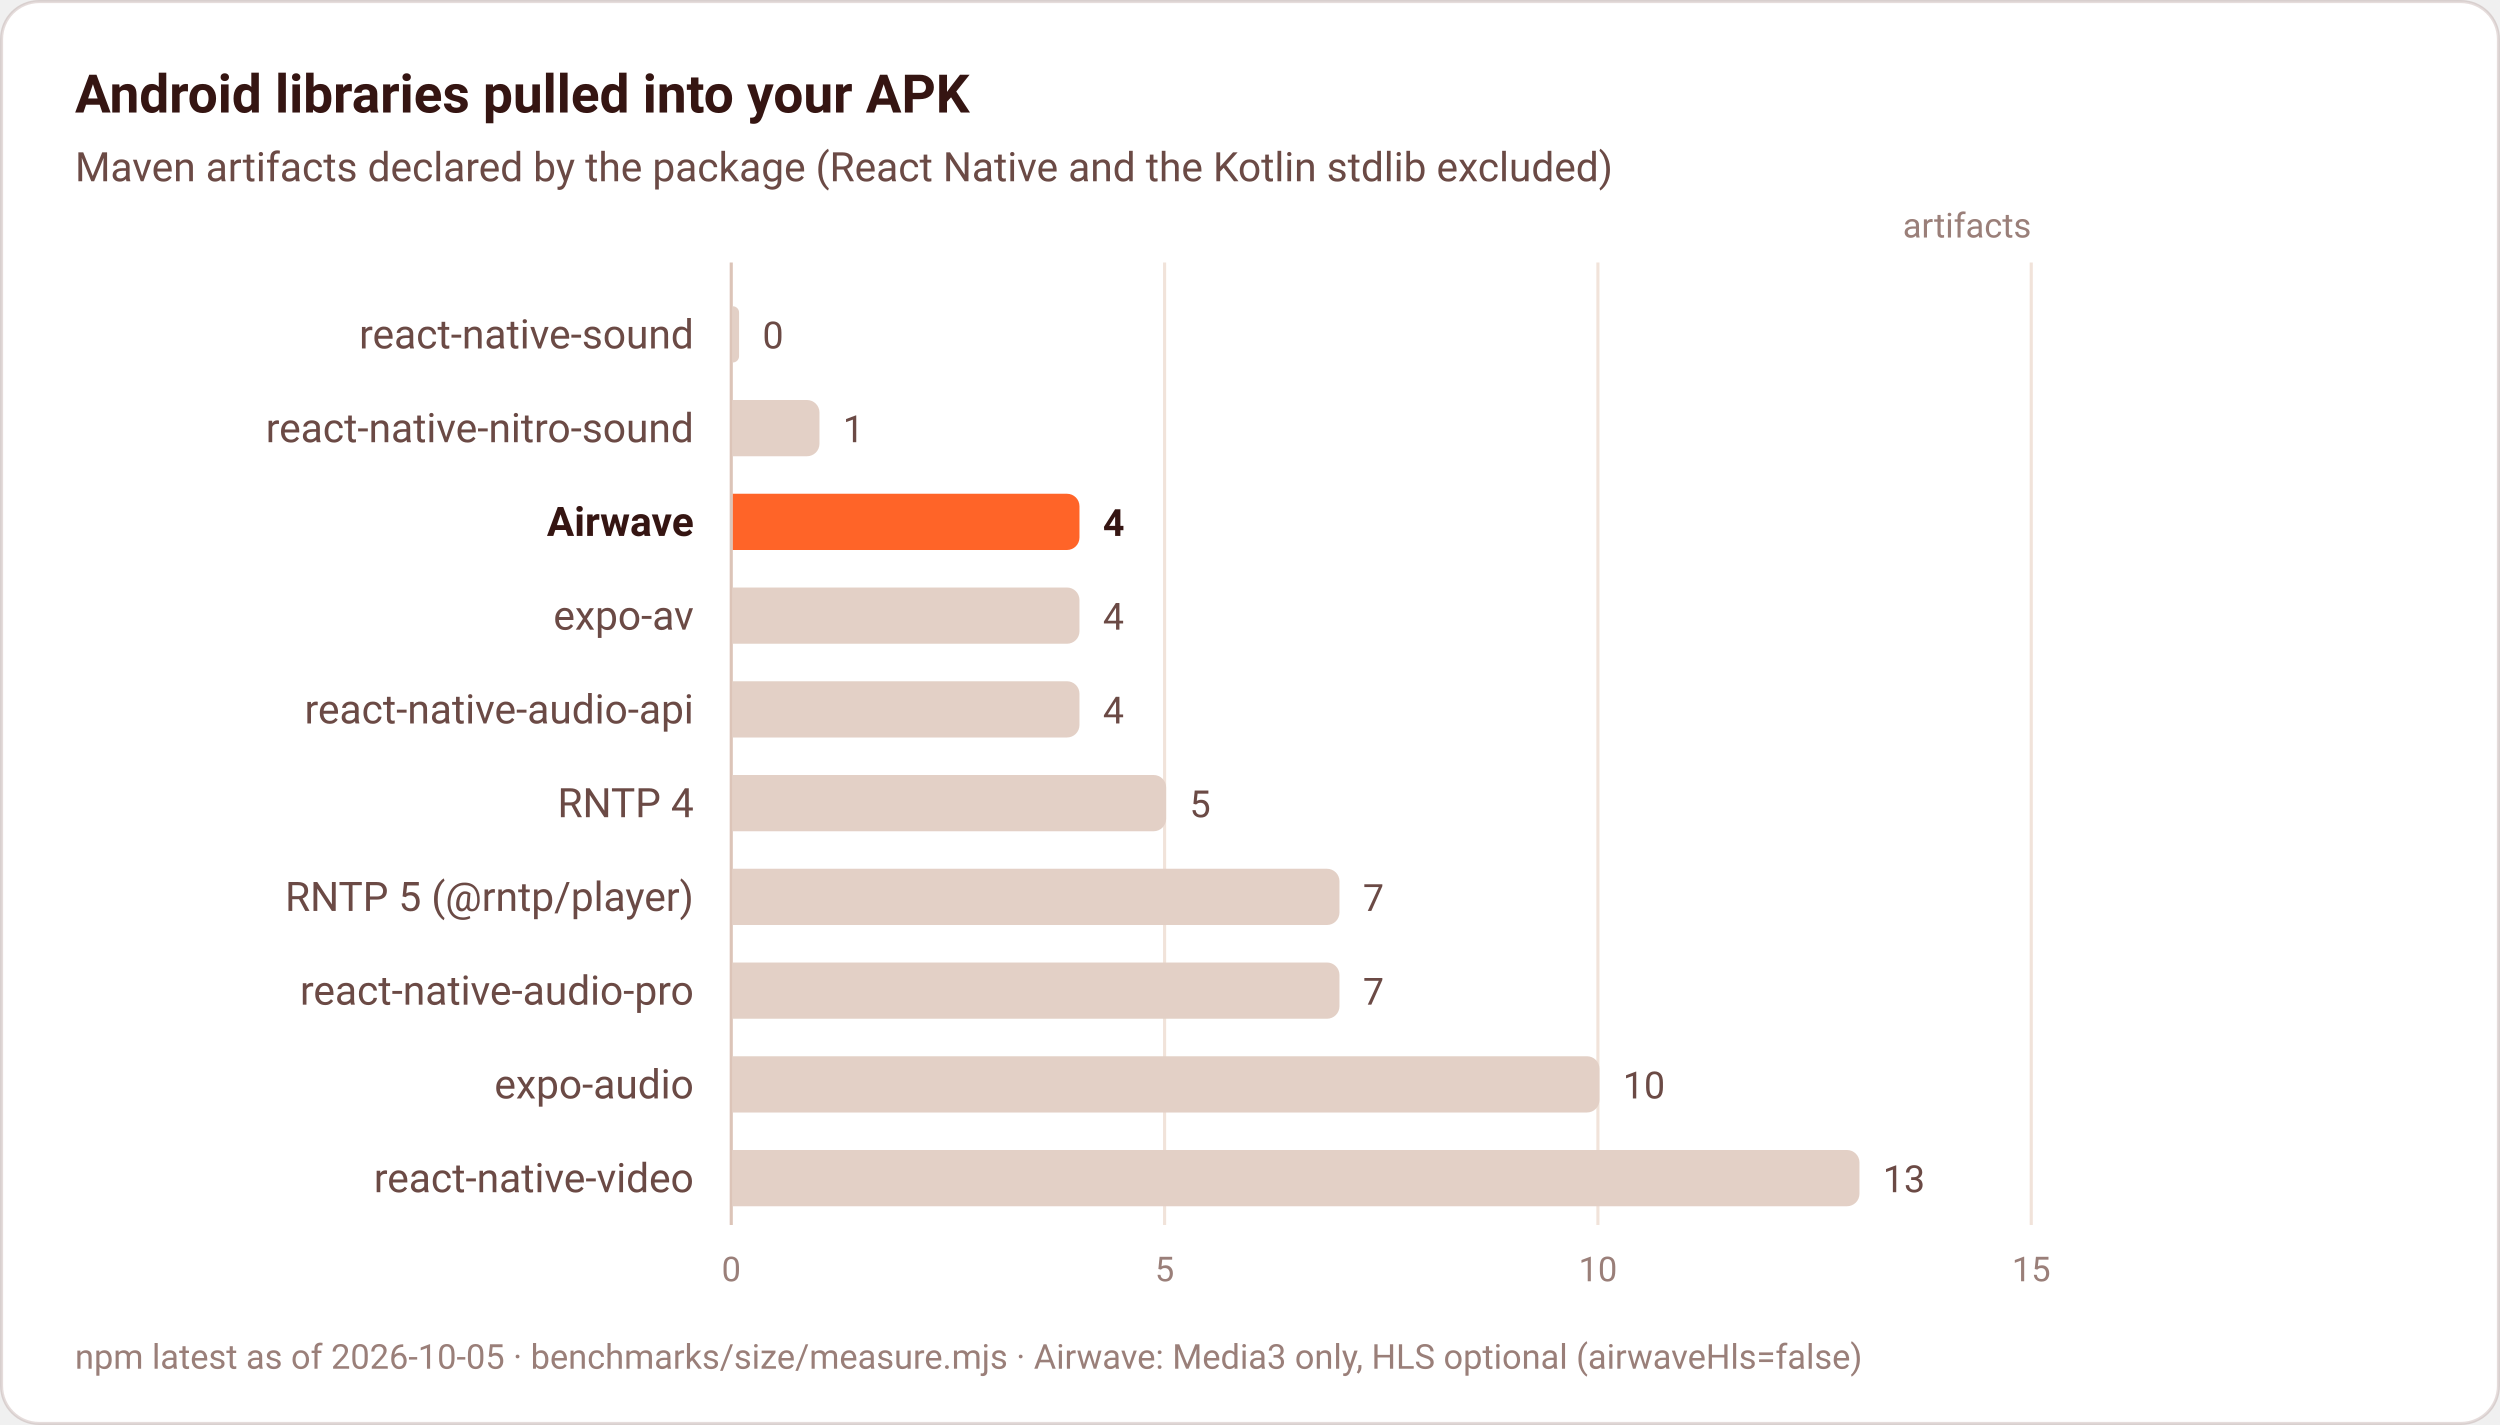
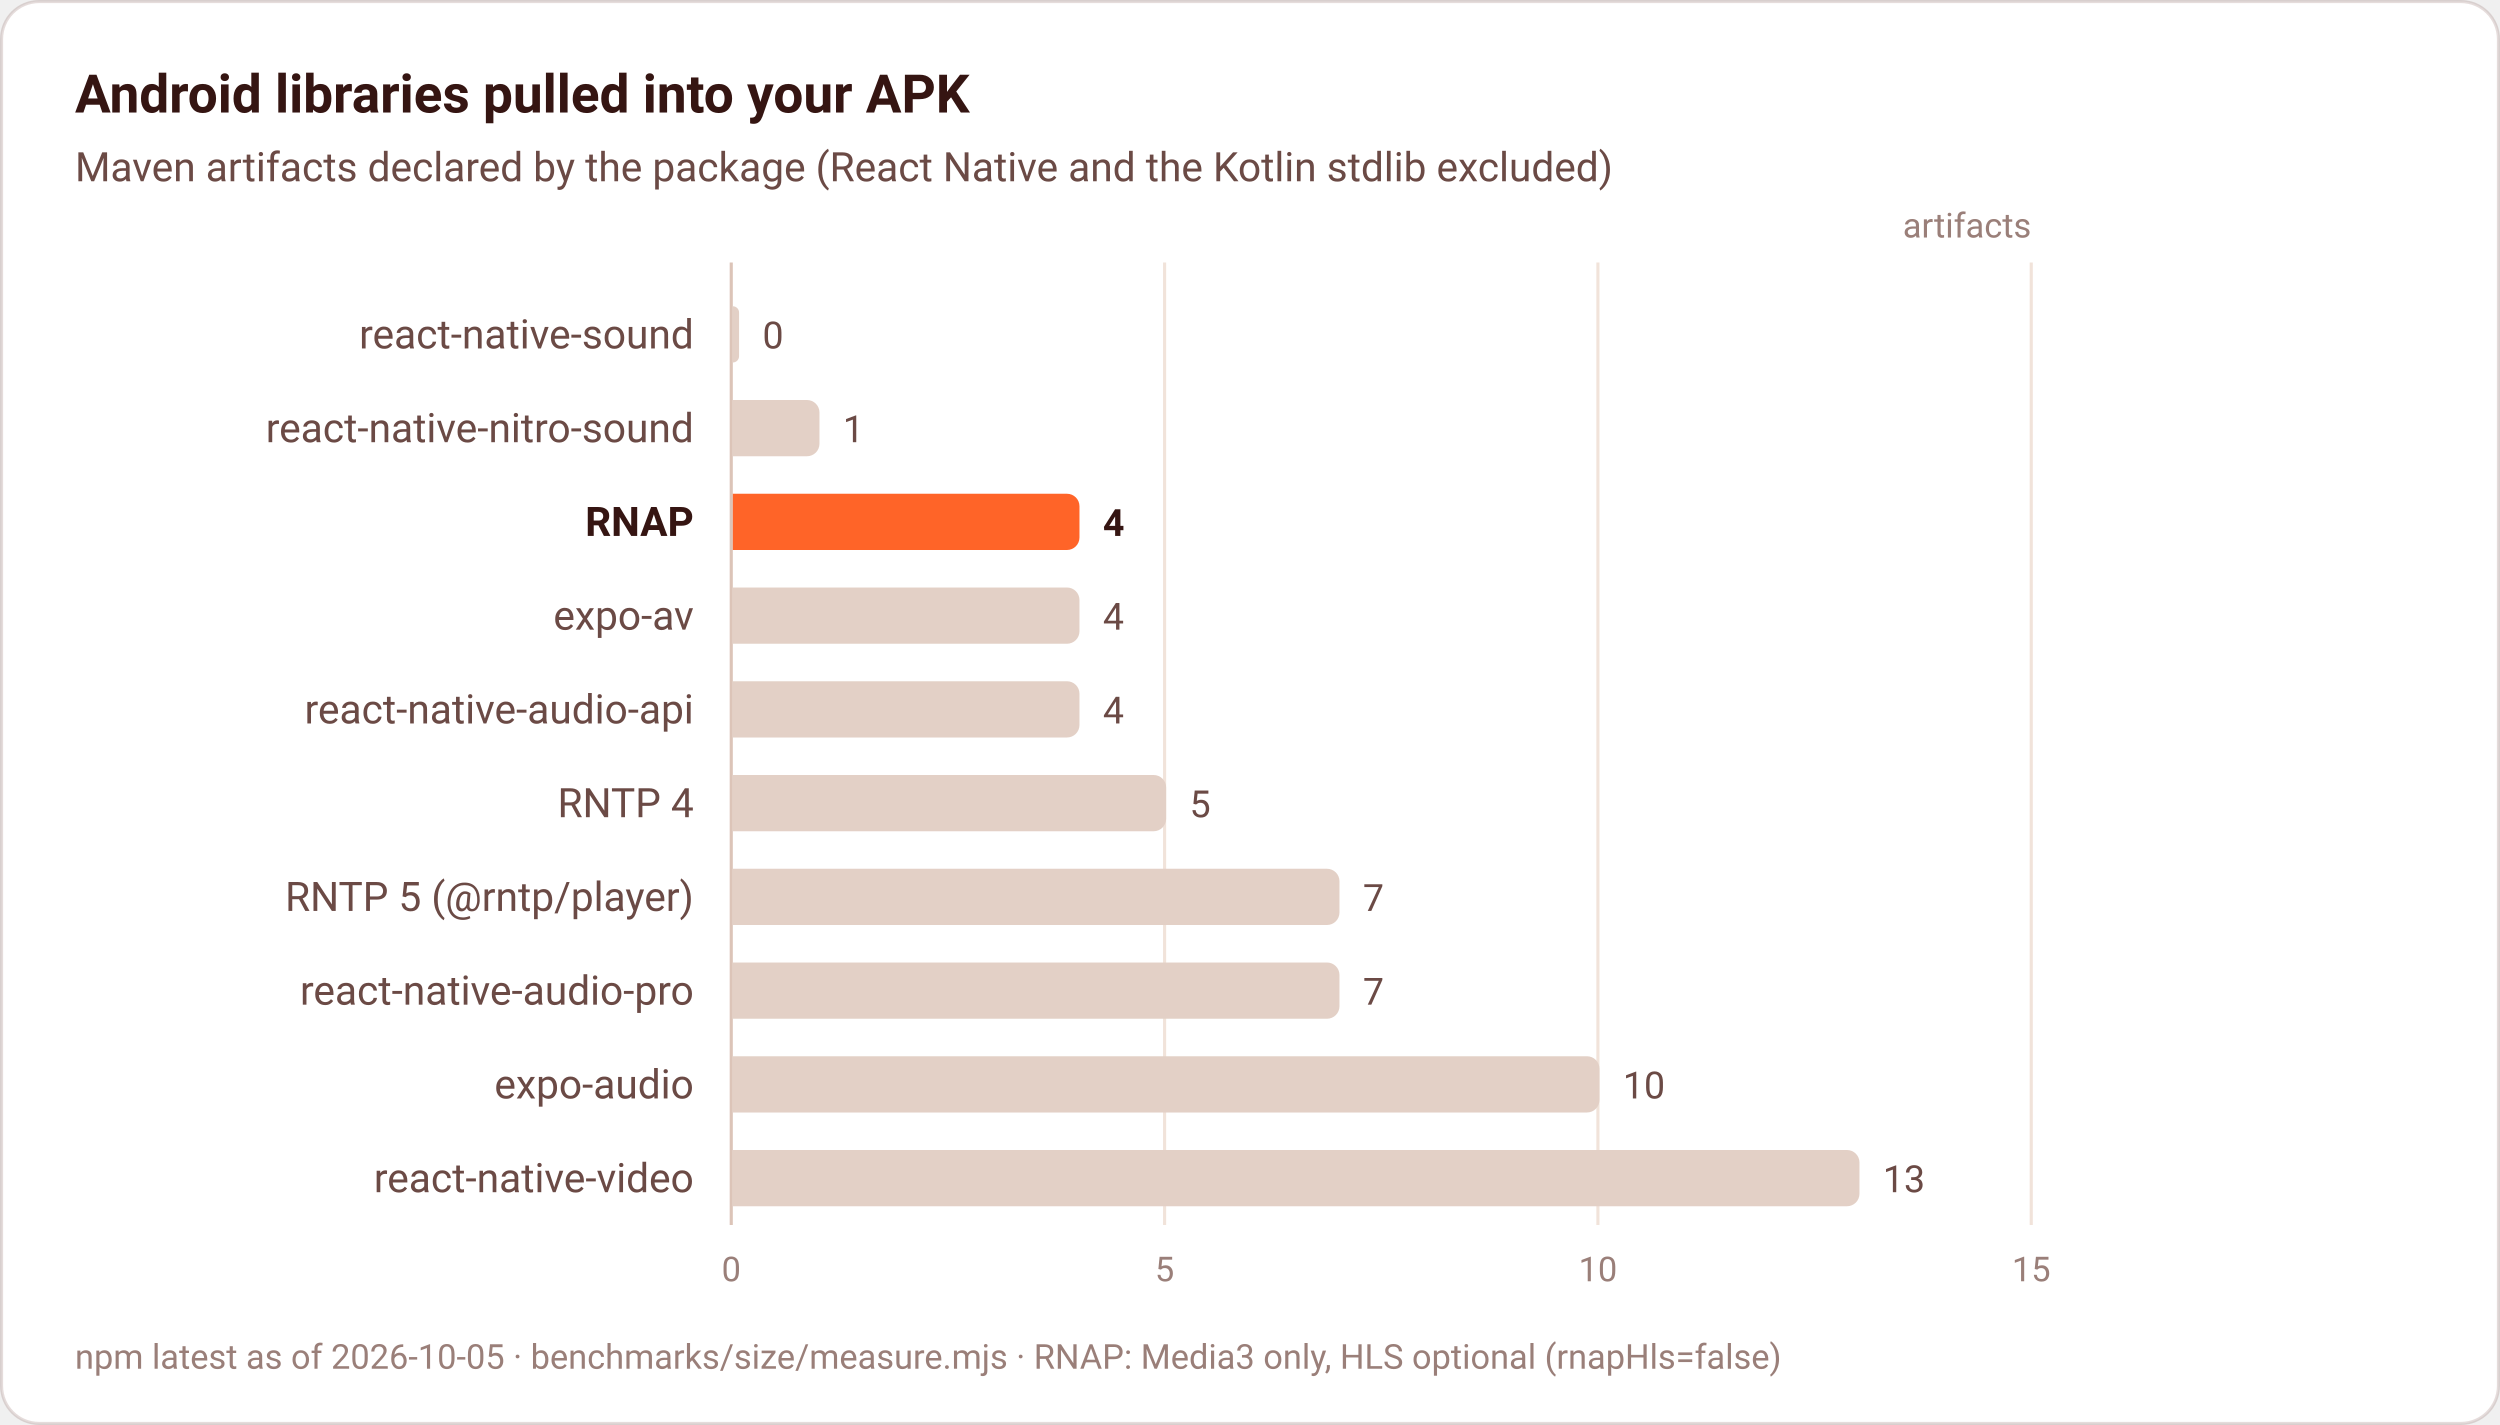
<svg xmlns="http://www.w3.org/2000/svg" width="800" height="456" viewBox="0 0 800 456" font-family="system-ui, -apple-system, &quot;Segoe UI&quot;, Roboto, sans-serif" role="img" aria-labelledby="t d">
  <rect x="0.5" y="0.5" width="799" height="455" rx="12" fill="#ffffff" stroke="rgba(91,34,28,0.16)" />
  <text x="24" y="36" font-size="17" font-weight="600" fill="#351512">Android libraries pulled into your APK</text>
  <text x="24" y="58" font-size="13" fill="#6b4a45">Maven artifacts declared by the package (React Native and the Kotlin stdlib excluded)</text>
  <line x1="234" y1="84" x2="234" y2="392" stroke="#dcc4b8" stroke-width="1" />
  <text x="234" y="410" font-size="11" fill="#9a7f79" text-anchor="middle" style="font-variant-numeric:tabular-nums">0</text>
  <line x1="372.667" y1="84" x2="372.667" y2="392" stroke="#f1e3da" stroke-width="1" />
  <text x="372.667" y="410" font-size="11" fill="#9a7f79" text-anchor="middle" style="font-variant-numeric:tabular-nums">5</text>
  <line x1="511.333" y1="84" x2="511.333" y2="392" stroke="#f1e3da" stroke-width="1" />
  <text x="511.333" y="410" font-size="11" fill="#9a7f79" text-anchor="middle" style="font-variant-numeric:tabular-nums">10</text>
  <line x1="650" y1="84" x2="650" y2="392" stroke="#f1e3da" stroke-width="1" />
  <text x="650" y="410" font-size="11" fill="#9a7f79" text-anchor="middle" style="font-variant-numeric:tabular-nums">15</text>
  <text x="650" y="76" font-size="11" fill="#9a7f79" text-anchor="end">artifacts</text>
  <text x="222" y="111.5" font-size="13" fill="#6b4a45" font-weight="400" text-anchor="end">react-native-sound</text>
  <path d="M234.5,98h0a2,2 0 0 1 2,2v14a2,2 0 0 1 -2,2h-0z" fill="#e3d0c6" />
  <text x="244" y="111.5" font-size="12" fill="#6b4a45" font-weight="400" style="font-variant-numeric:tabular-nums">0</text>
  <text x="222" y="141.5" font-size="13" fill="#6b4a45" font-weight="400" text-anchor="end">react-native-nitro-sound</text>
  <path d="M234.5,128h23.733a4,4 0 0 1 4,4v10a4,4 0 0 1 -4,4h-23.733z" fill="#e3d0c6" />
  <text x="269.733" y="141.5" font-size="12" fill="#6b4a45" font-weight="400" style="font-variant-numeric:tabular-nums">1</text>
-   <text x="222" y="171.5" font-size="13" fill="#351512" font-weight="600" text-anchor="end">Airwave</text>
+   <text x="222" y="171.5" font-size="13" fill="#351512" font-weight="600" text-anchor="end">RNAP</text>
  <path d="M234.5,158h106.933a4,4 0 0 1 4,4v10a4,4 0 0 1 -4,4h-106.933z" fill="#ff6428" />
  <text x="352.933" y="171.5" font-size="12" fill="#351512" font-weight="600" style="font-variant-numeric:tabular-nums">4</text>
  <text x="222" y="201.5" font-size="13" fill="#6b4a45" font-weight="400" text-anchor="end">expo-av</text>
  <path d="M234.5,188h106.933a4,4 0 0 1 4,4v10a4,4 0 0 1 -4,4h-106.933z" fill="#e3d0c6" />
  <text x="352.933" y="201.5" font-size="12" fill="#6b4a45" font-weight="400" style="font-variant-numeric:tabular-nums">4</text>
  <text x="222" y="231.5" font-size="13" fill="#6b4a45" font-weight="400" text-anchor="end">react-native-audio-api</text>
  <path d="M234.5,218h106.933a4,4 0 0 1 4,4v10a4,4 0 0 1 -4,4h-106.933z" fill="#e3d0c6" />
  <text x="352.933" y="231.5" font-size="12" fill="#6b4a45" font-weight="400" style="font-variant-numeric:tabular-nums">4</text>
  <text x="222" y="261.5" font-size="13" fill="#6b4a45" font-weight="400" text-anchor="end">RNTP 4</text>
  <path d="M234.5,248h134.667a4,4 0 0 1 4,4v10a4,4 0 0 1 -4,4h-134.667z" fill="#e3d0c6" />
  <text x="380.667" y="261.5" font-size="12" fill="#6b4a45" font-weight="400" style="font-variant-numeric:tabular-nums">5</text>
  <text x="222" y="291.5" font-size="13" fill="#6b4a45" font-weight="400" text-anchor="end">RNTP 5 (@rntp/player)</text>
  <path d="M234.5,278h190.133a4,4 0 0 1 4,4v10a4,4 0 0 1 -4,4h-190.133z" fill="#e3d0c6" />
  <text x="436.133" y="291.5" font-size="12" fill="#6b4a45" font-weight="400" style="font-variant-numeric:tabular-nums">7</text>
  <text x="222" y="321.5" font-size="13" fill="#6b4a45" font-weight="400" text-anchor="end">react-native-audio-pro</text>
  <path d="M234.5,308h190.133a4,4 0 0 1 4,4v10a4,4 0 0 1 -4,4h-190.133z" fill="#e3d0c6" />
  <text x="436.133" y="321.5" font-size="12" fill="#6b4a45" font-weight="400" style="font-variant-numeric:tabular-nums">7</text>
  <text x="222" y="351.5" font-size="13" fill="#6b4a45" font-weight="400" text-anchor="end">expo-audio</text>
  <path d="M234.5,338h273.333a4,4 0 0 1 4,4v10a4,4 0 0 1 -4,4h-273.333z" fill="#e3d0c6" />
  <text x="519.333" y="351.5" font-size="12" fill="#6b4a45" font-weight="400" style="font-variant-numeric:tabular-nums">10</text>
  <text x="222" y="381.5" font-size="13" fill="#6b4a45" font-weight="400" text-anchor="end">react-native-video</text>
  <path d="M234.5,368h356.533a4,4 0 0 1 4,4v10a4,4 0 0 1 -4,4h-356.533z" fill="#e3d0c6" />
  <text x="602.533" y="381.5" font-size="12" fill="#6b4a45" font-weight="400" style="font-variant-numeric:tabular-nums">13</text>
-   <text x="24" y="438" font-size="11" fill="#9a7f79">npm latest as of 2026-10-05 · benchmarks/size/measure.mjs · Airwave: Media3 only, HLS optional (airwaveHls=false)</text>
+   <text x="24" y="438" font-size="11" fill="#9a7f79">npm latest as of 2026-10-05 · benchmarks/size/measure.mjs · RNAP: Media3 only, HLS optional (rnapHls=false)</text>
</svg>
